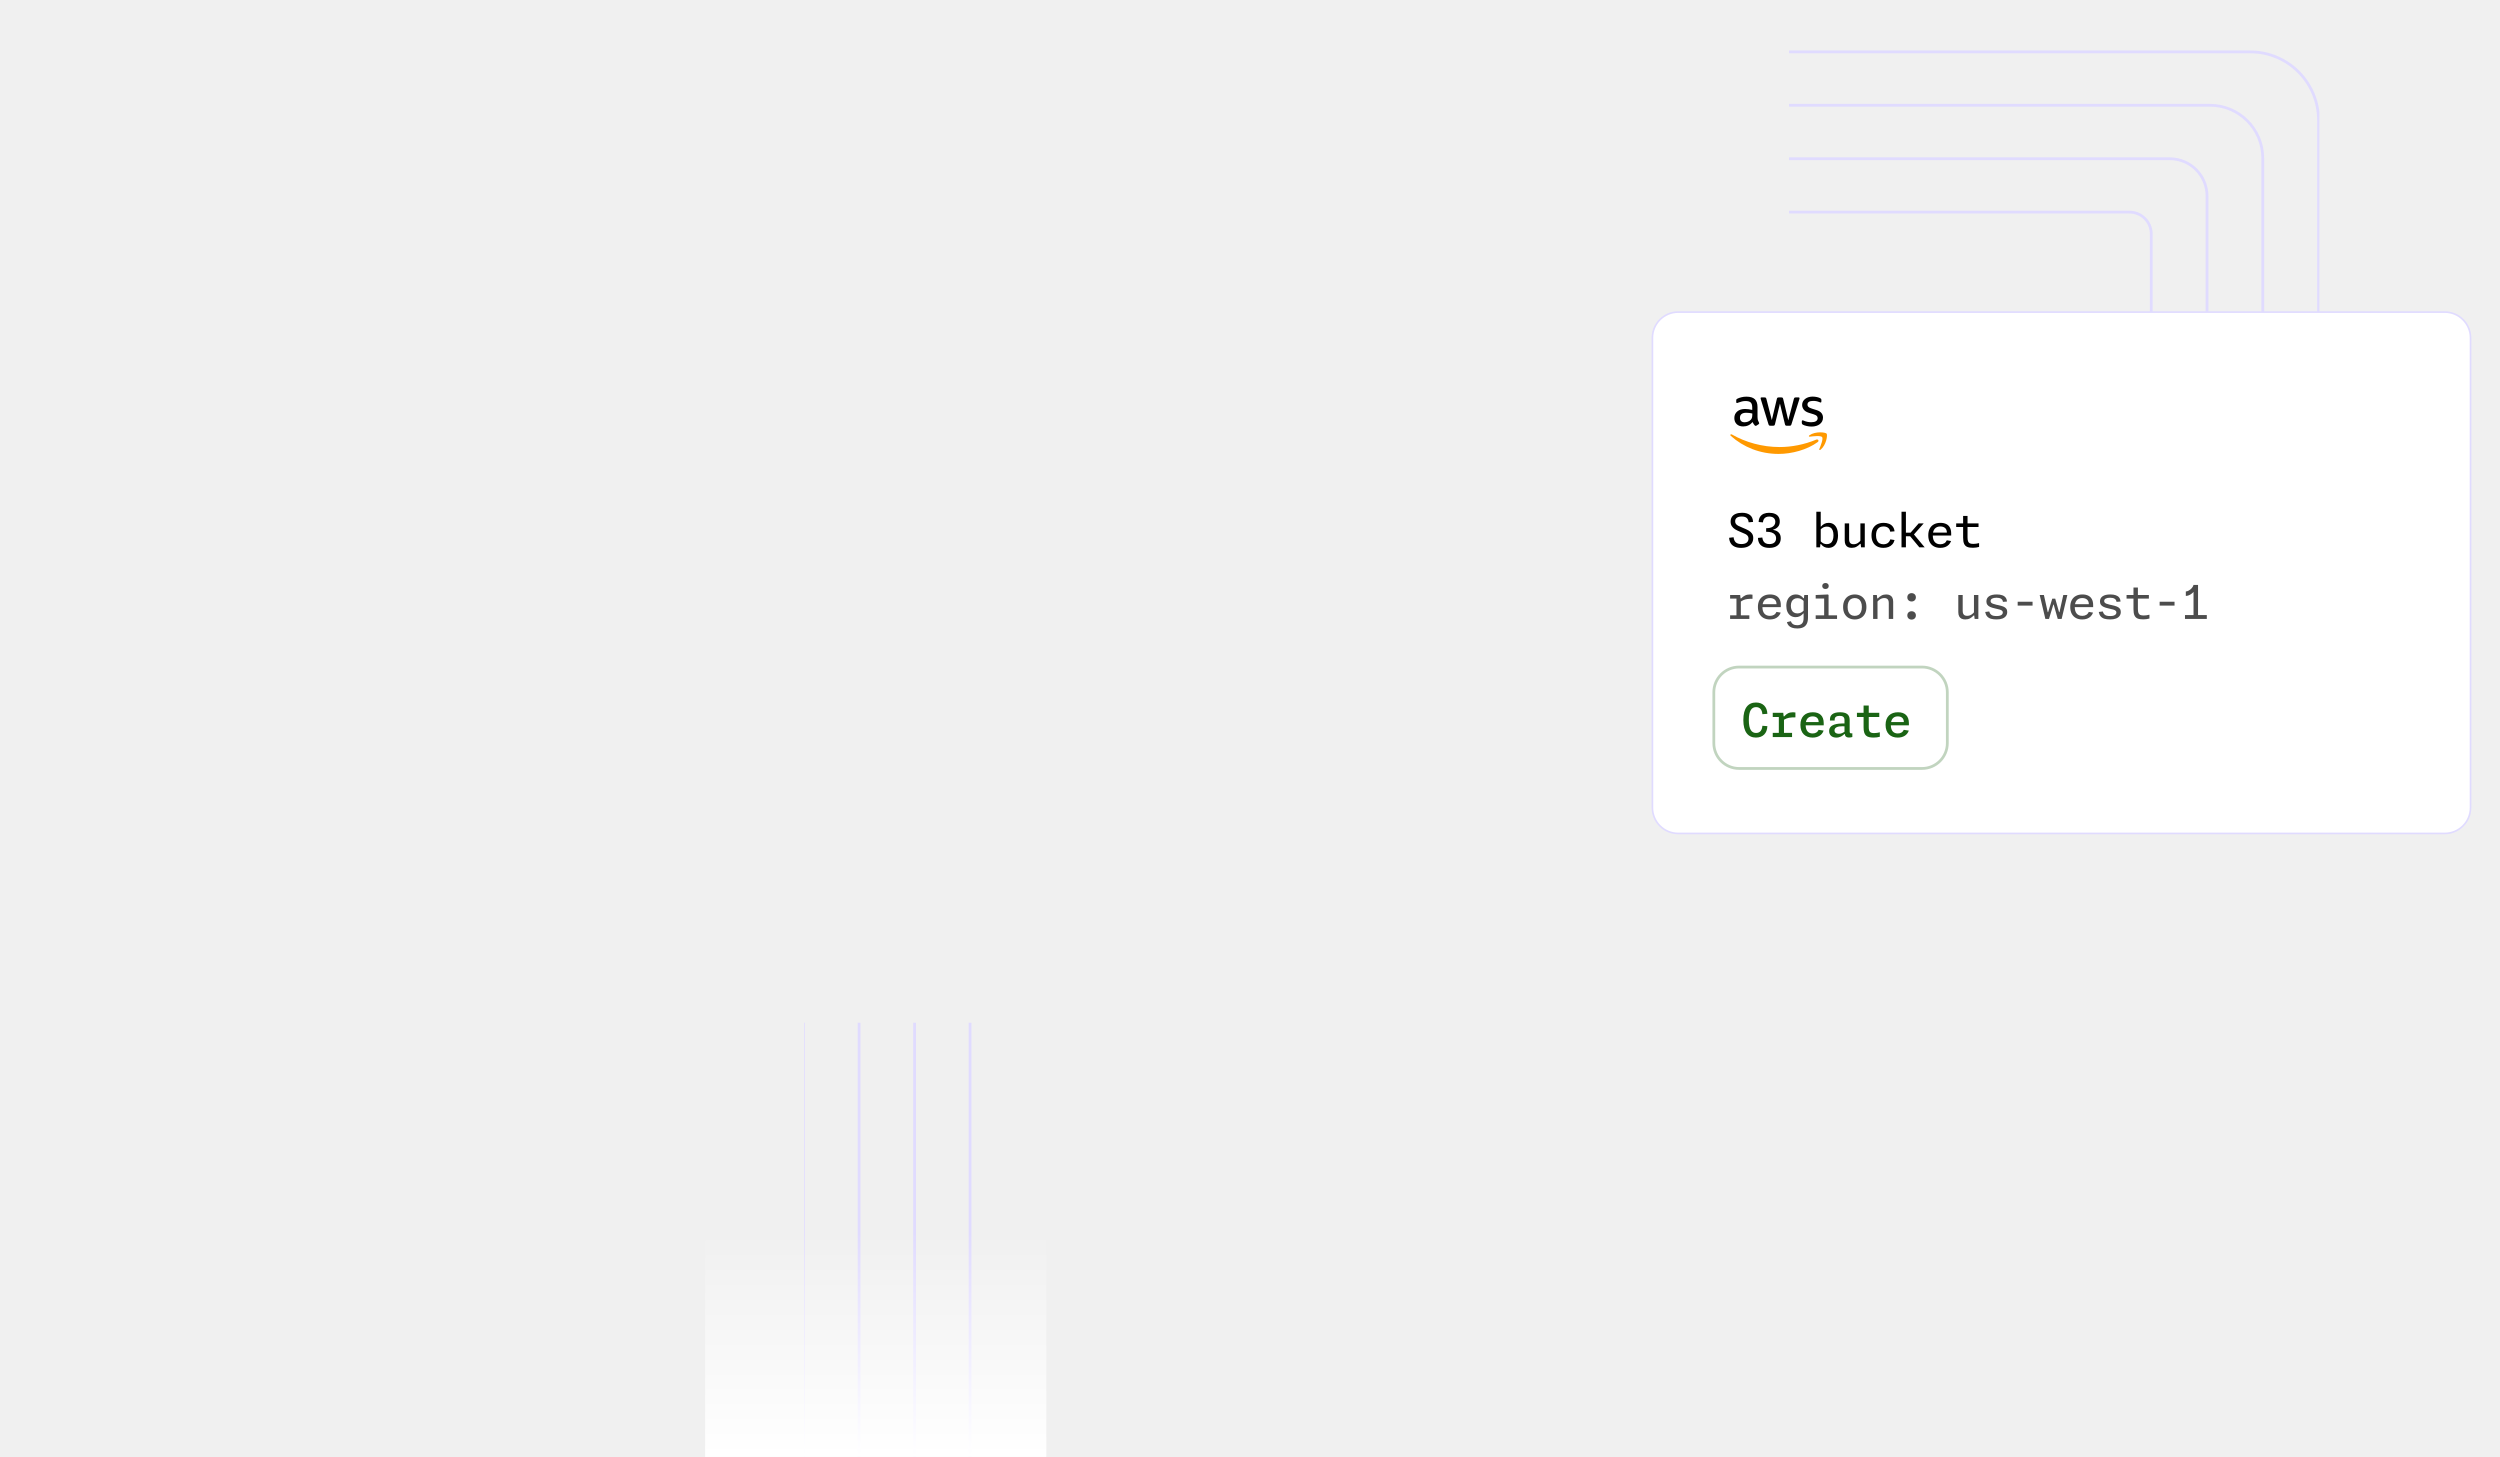
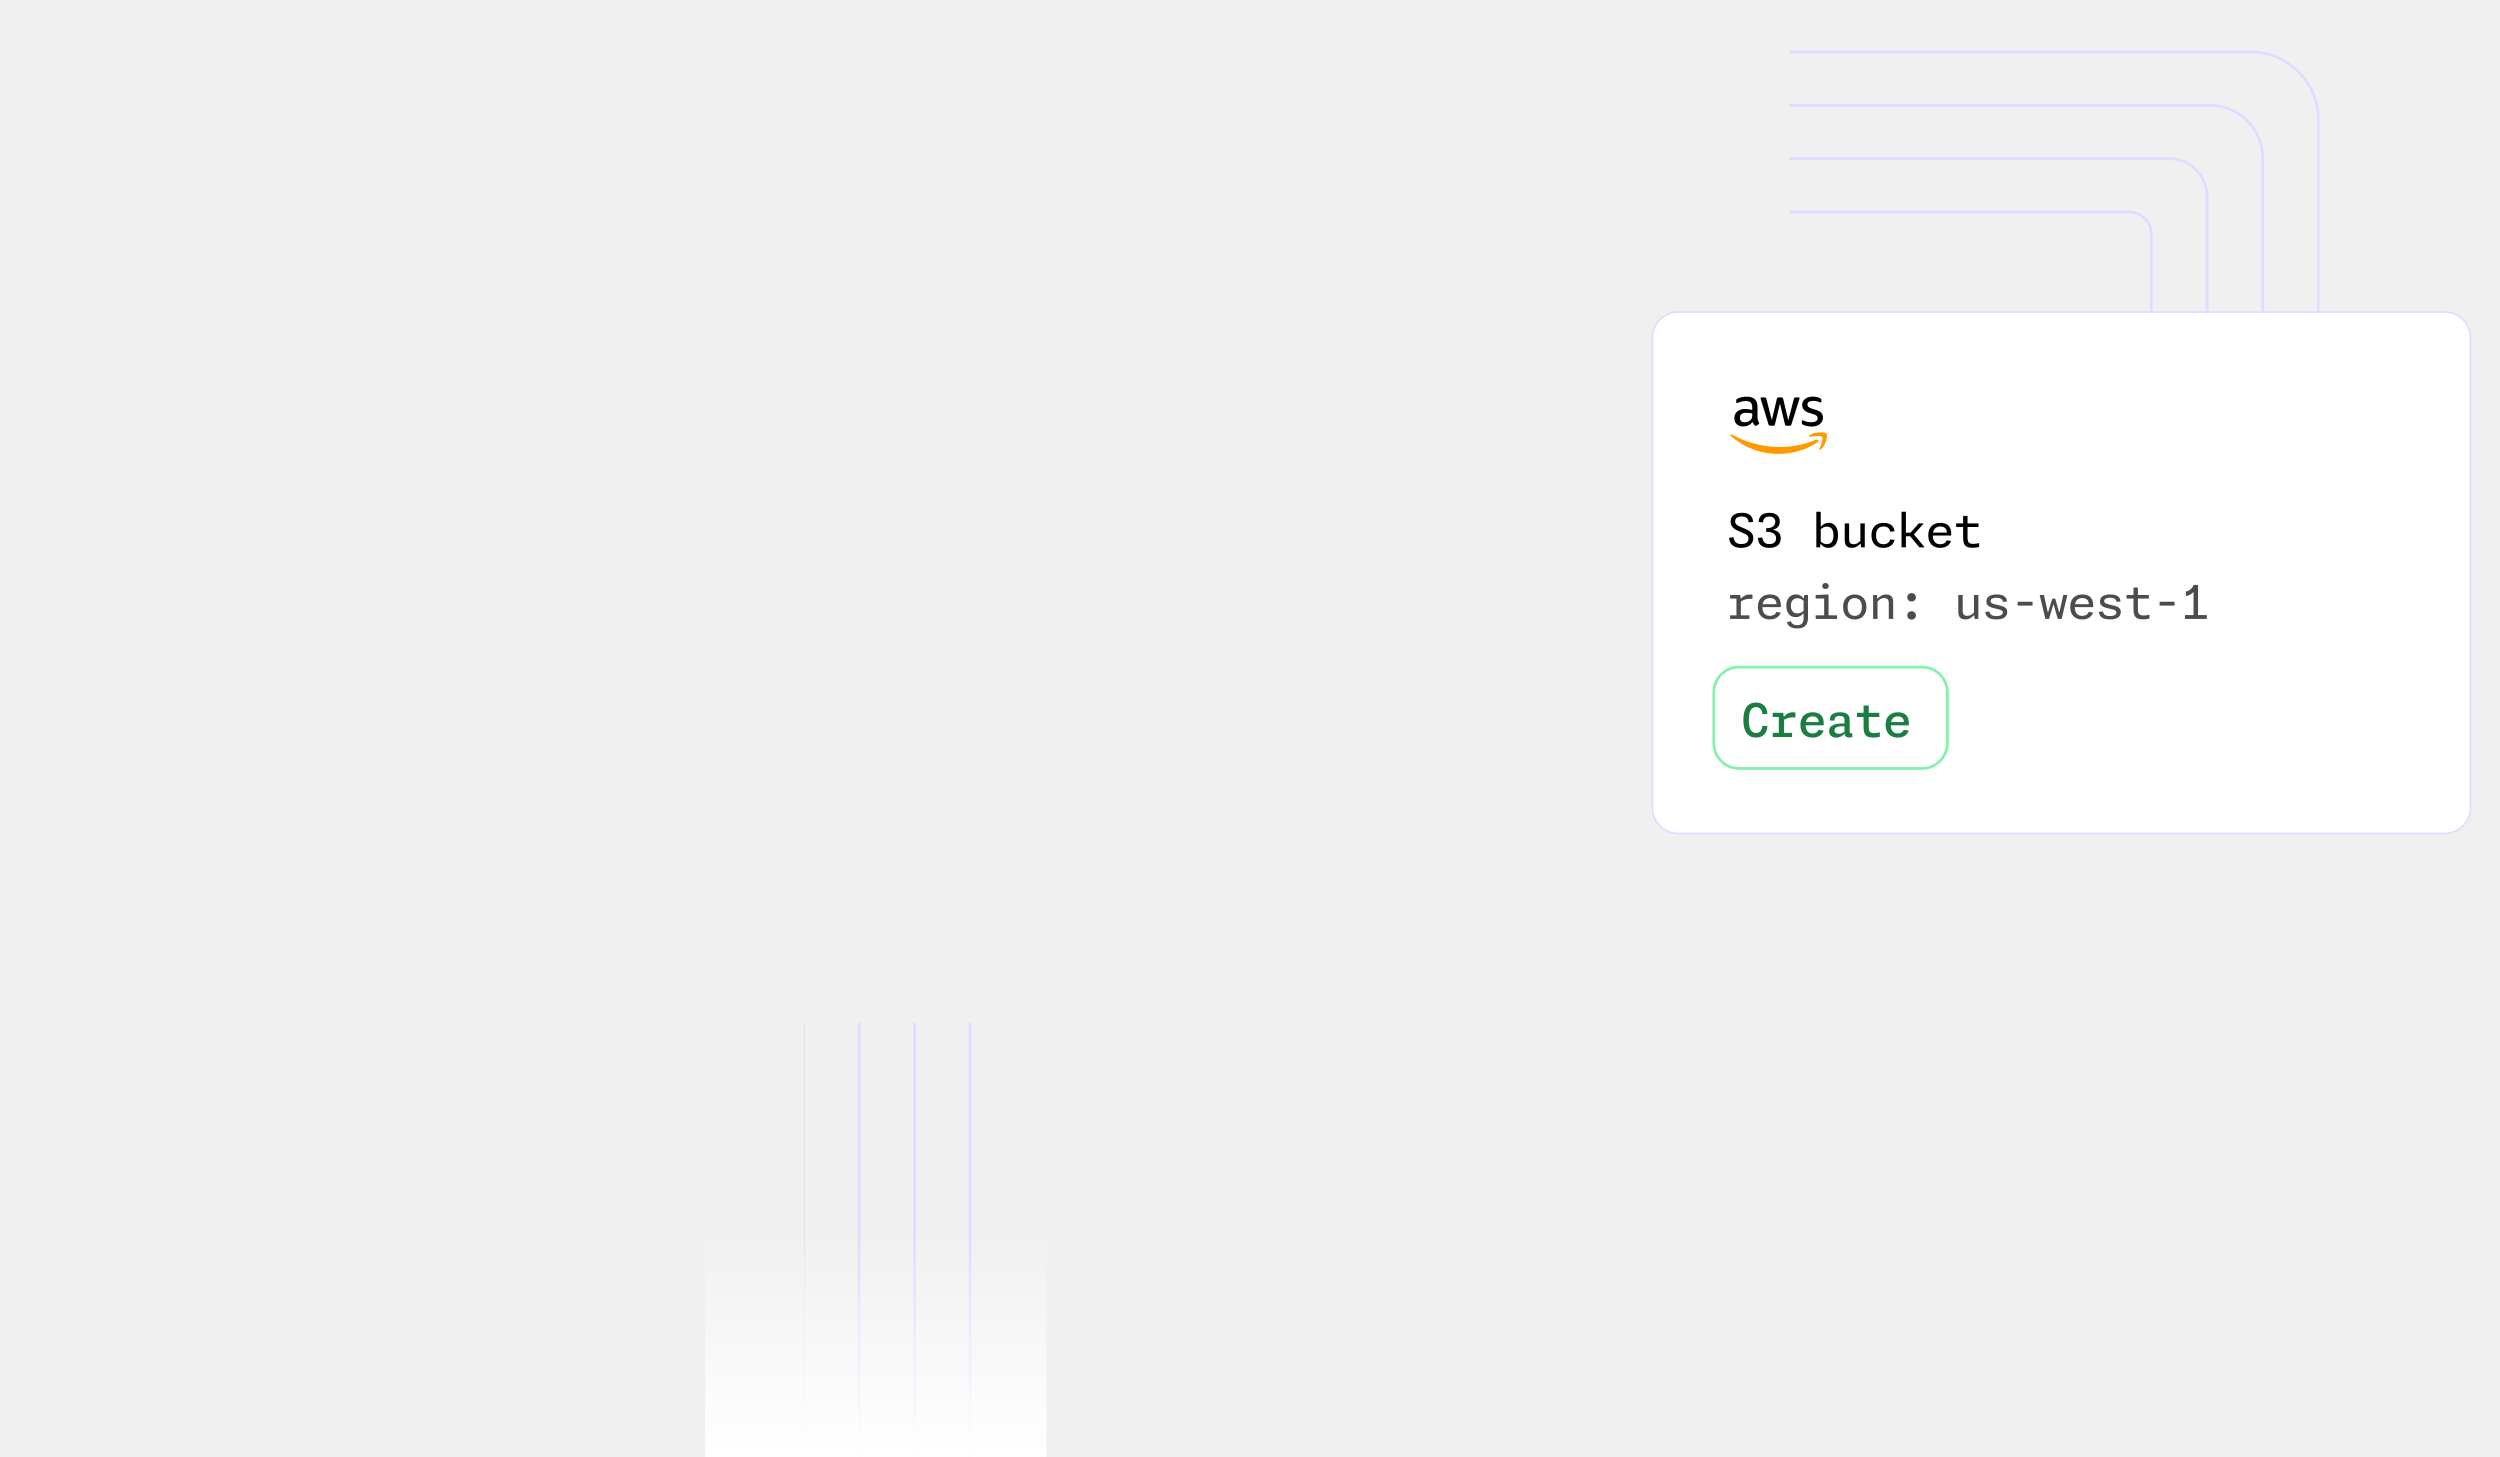
<svg xmlns="http://www.w3.org/2000/svg" width="858" height="500" viewBox="0 0 858 500" fill="none">
  <g clip-path="url(#clip0_1335_156382)">
    <path d="M795.727 255.337L795.727 41.282C795.727 28.315 785.226 17.805 772.279 17.805L420.055 17.805" stroke="#E0DBFF" stroke-width="0.952" stroke-miterlimit="10" />
    <path d="M776.582 266.761L776.582 54.277C776.582 44.262 768.461 36.131 758.455 36.131L420.055 36.131" stroke="#E0DBFF" stroke-width="0.952" stroke-miterlimit="10" />
    <path d="M757.455 260.097L757.456 67.291C757.456 60.208 751.734 54.477 744.66 54.477L420.065 54.477" stroke="#E0DBFF" stroke-width="0.952" stroke-miterlimit="10" />
    <path d="M738.31 256.289L738.31 80.277C738.31 76.145 734.959 72.794 730.837 72.794L420.065 72.794" stroke="#E0DBFF" stroke-width="0.952" stroke-miterlimit="10" />
  </g>
  <rect x="567.107" y="107.105" width="280.779" height="178.934" rx="8.859" fill="white" stroke="#E0DBFF" stroke-width="0.572" />
-   <rect x="588.185" y="228.93" width="80.136" height="34.805" rx="8.668" stroke="#C1D4BF" stroke-width="0.952" />
+   <rect x="588.185" y="228.93" width="80.136" height="34.805" rx="8.668" stroke="#84F1AC" stroke-width="0.952" />
  <path d="M600.145 179.259C600.092 178.785 599.969 178.402 599.778 178.109C599.591 177.817 599.333 177.604 599.003 177.47C598.678 177.337 598.274 177.271 597.789 177.271C597.033 177.271 596.464 177.409 596.08 177.686C595.697 177.963 595.505 178.37 595.505 178.908C595.505 179.265 595.59 179.56 595.761 179.794C595.931 180.029 596.192 180.244 596.543 180.441C596.895 180.633 597.414 180.864 598.101 181.136C598.958 181.477 599.631 181.791 600.121 182.078C600.616 182.361 601.005 182.707 601.287 183.117C601.569 183.521 601.71 184.03 601.71 184.642C601.71 185.302 601.553 185.888 601.239 186.399C600.93 186.904 600.464 187.304 599.842 187.597C599.219 187.884 598.457 188.028 597.558 188.028C596.674 188.028 595.934 187.889 595.338 187.613C594.741 187.336 594.286 186.939 593.972 186.423C593.658 185.906 593.479 185.289 593.437 184.57L594.97 184.386C595.061 185.19 595.319 185.781 595.745 186.159C596.176 186.532 596.802 186.718 597.622 186.718C598.431 186.718 599.043 186.553 599.458 186.223C599.879 185.893 600.089 185.422 600.089 184.81C600.089 184.432 599.985 184.12 599.778 183.875C599.575 183.63 599.309 183.428 598.979 183.268C598.649 183.103 598.069 182.85 597.238 182.51C596.519 182.217 595.926 181.927 595.457 181.639C594.994 181.346 594.627 180.987 594.355 180.561C594.084 180.135 593.948 179.624 593.948 179.028C593.948 178.368 594.102 177.811 594.411 177.359C594.725 176.906 595.175 176.565 595.761 176.336C596.352 176.102 597.065 175.985 597.901 175.985C599.014 175.985 599.905 176.235 600.576 176.736C601.247 177.236 601.606 178.032 601.654 179.124L600.145 179.259ZM607.143 175.993C607.925 175.993 608.591 176.108 609.139 176.336C609.687 176.565 610.103 176.901 610.385 177.343C610.672 177.785 610.816 178.328 610.816 178.972C610.816 179.616 610.67 180.151 610.377 180.577C610.084 180.998 609.701 181.317 609.227 181.535C608.758 181.754 608.237 181.897 607.662 181.967L607.654 181.719C608.309 181.778 608.889 181.9 609.395 182.086C609.906 182.273 610.326 182.581 610.656 183.013C610.986 183.439 611.152 184.016 611.152 184.746C611.152 185.4 611.005 185.975 610.712 186.471C610.419 186.96 609.98 187.344 609.395 187.621C608.809 187.892 608.09 188.028 607.238 188.028C606.392 188.028 605.681 187.895 605.106 187.629C604.537 187.362 604.103 186.976 603.804 186.471C603.506 185.959 603.349 185.339 603.333 184.61L604.827 184.474C604.885 184.975 605.013 185.392 605.21 185.728C605.407 186.058 605.673 186.308 606.009 186.479C606.344 186.644 606.749 186.726 607.222 186.726C607.989 186.726 608.569 186.55 608.963 186.199C609.357 185.842 609.554 185.358 609.554 184.746C609.554 184.219 609.411 183.79 609.123 183.46C608.841 183.124 608.46 182.882 607.981 182.733C607.502 182.584 606.959 182.51 606.352 182.51H606.144V181.28H606.344C606.94 181.28 607.459 181.192 607.901 181.016C608.348 180.841 608.692 180.59 608.931 180.266C609.171 179.935 609.291 179.544 609.291 179.092C609.291 178.719 609.208 178.397 609.043 178.125C608.878 177.848 608.639 177.638 608.325 177.494C608.01 177.351 607.635 177.279 607.198 177.279C606.778 177.279 606.416 177.348 606.112 177.486C605.809 177.625 605.564 177.843 605.378 178.141C605.197 178.439 605.08 178.82 605.026 179.283L603.565 179.147C603.592 178.407 603.765 177.803 604.084 177.335C604.409 176.866 604.832 176.525 605.354 176.312C605.881 176.1 606.477 175.993 607.143 175.993ZM624.811 186.359L624.643 187.836H623.366V175.618H624.875V186.359H624.811ZM630.809 183.723C630.809 184.613 630.678 185.379 630.417 186.023C630.162 186.668 629.786 187.163 629.291 187.509C628.801 187.855 628.213 188.028 627.526 188.028C626.957 188.028 626.462 187.913 626.041 187.684C625.62 187.456 625.266 187.144 624.979 186.75H624.62V185.528C624.982 185.965 625.354 186.279 625.738 186.471C626.126 186.657 626.531 186.75 626.951 186.75C627.447 186.75 627.864 186.638 628.205 186.415C628.546 186.191 628.804 185.856 628.98 185.408C629.161 184.956 629.251 184.394 629.251 183.723C629.251 183.058 629.164 182.504 628.988 182.062C628.817 181.62 628.562 181.288 628.221 181.064C627.886 180.841 627.471 180.729 626.975 180.729C626.549 180.729 626.145 180.822 625.762 181.008C625.378 181.195 624.998 181.503 624.62 181.935V180.721H624.971C625.296 180.321 625.671 180.01 626.097 179.786C626.528 179.557 627.026 179.443 627.59 179.443C628.277 179.443 628.86 179.619 629.339 179.97C629.818 180.316 630.183 180.809 630.433 181.447C630.684 182.086 630.809 182.845 630.809 183.723ZM638.485 179.635H639.994V187.836H638.717L638.557 186.455H638.485V179.635ZM634.62 179.635V185.097C634.62 185.523 634.686 185.861 634.819 186.111C634.953 186.356 635.131 186.529 635.354 186.63C635.583 186.731 635.847 186.782 636.145 186.782C636.672 186.782 637.151 186.649 637.583 186.383C638.014 186.117 638.405 185.744 638.756 185.265V186.662H638.381C637.992 187.078 637.572 187.408 637.119 187.653C636.667 187.897 636.124 188.02 635.49 188.02C634.995 188.02 634.569 187.932 634.212 187.756C633.861 187.581 633.59 187.306 633.398 186.934C633.206 186.561 633.11 186.085 633.11 185.504V179.635H634.62ZM650.21 185.337C650.061 185.928 649.806 186.425 649.444 186.83C649.087 187.229 648.648 187.53 648.126 187.732C647.604 187.929 647.026 188.028 646.393 188.028C645.573 188.028 644.854 187.865 644.237 187.541C643.624 187.211 643.148 186.723 642.807 186.079C642.466 185.43 642.296 184.642 642.296 183.715C642.296 182.784 642.469 181.998 642.815 181.36C643.167 180.721 643.654 180.242 644.277 179.922C644.905 179.603 645.637 179.443 646.473 179.443C647.154 179.443 647.764 179.549 648.302 179.762C648.839 179.975 649.273 180.3 649.603 180.737C649.939 181.173 650.141 181.711 650.21 182.35L648.717 182.478C648.626 181.871 648.379 181.421 647.974 181.128C647.575 180.83 647.061 180.681 646.433 180.681C645.586 180.681 644.945 180.942 644.508 181.463C644.072 181.98 643.853 182.731 643.853 183.715C643.853 184.397 643.955 184.967 644.157 185.424C644.364 185.882 644.657 186.226 645.035 186.455C645.419 186.678 645.874 186.79 646.401 186.79C647.002 186.79 647.5 186.649 647.894 186.367C648.294 186.079 648.578 185.659 648.749 185.105L650.21 185.337ZM652.6 187.836V175.618H654.109V187.836H652.6ZM656.186 182.813L655.371 183.204L658.485 179.635H660.21L656.912 183.372V183.476L660.546 187.836H658.717L655.323 183.755L656.138 184.035H653.758V182.813H656.186ZM661.786 183.723C661.786 182.813 661.956 182.038 662.297 181.4C662.643 180.755 663.13 180.268 663.758 179.938C664.386 179.608 665.121 179.443 665.962 179.443C666.739 179.443 667.402 179.579 667.951 179.85C668.499 180.116 668.917 180.521 669.204 181.064C669.497 181.607 669.644 182.275 669.644 183.069V183.787H662.943V182.781H668.566L668.166 183.124V182.797C668.166 182.089 667.961 181.559 667.551 181.208C667.141 180.856 666.596 180.681 665.914 180.681C665.094 180.681 664.458 180.942 664.006 181.463C663.558 181.98 663.335 182.733 663.335 183.723C663.335 184.73 663.558 185.494 664.006 186.015C664.453 186.532 665.089 186.79 665.914 186.79C666.447 186.79 666.902 186.678 667.28 186.455C667.658 186.231 667.945 185.89 668.142 185.432L669.612 185.68C669.425 186.186 669.157 186.614 668.805 186.966C668.459 187.317 668.041 187.583 667.551 187.764C667.062 187.94 666.513 188.028 665.906 188.028C665.081 188.028 664.36 187.863 663.742 187.533C663.124 187.203 662.643 186.715 662.297 186.071C661.956 185.427 661.786 184.644 661.786 183.723ZM679.029 179.635V180.856H671.363V179.635H674.174H674.405H679.029ZM677.12 187.996C676.295 188.001 675.64 187.903 675.156 187.7C674.677 187.498 674.32 187.144 674.086 186.638C673.857 186.133 673.742 185.424 673.742 184.514V177.063H675.26V184.442C675.26 185.033 675.324 185.488 675.451 185.808C675.579 186.127 675.784 186.351 676.066 186.479C676.348 186.601 676.742 186.662 677.248 186.662C677.855 186.662 678.513 186.572 679.221 186.391V187.708C678.917 187.799 678.582 187.868 678.214 187.916C677.852 187.969 677.488 187.996 677.12 187.996Z" fill="black" />
-   <path d="M600.196 247.122C600.196 250.389 601.171 251.555 602.688 251.555C603.998 251.555 604.732 250.668 604.852 249.087L606.561 249.215C606.465 251.746 604.972 253.136 602.64 253.136C600.029 253.136 598.312 251.299 598.312 247.122C598.312 242.938 600.013 241.101 602.64 241.101C604.956 241.101 606.465 242.499 606.561 244.982L604.852 245.11C604.732 243.577 603.998 242.682 602.688 242.682C601.171 242.682 600.196 243.848 600.196 247.122ZM612.017 244.639L612.137 245.845H612.369C613.175 244.934 613.974 244.447 615.38 244.447C615.683 244.447 615.939 244.471 616.186 244.527V246.196C614.437 246.196 613.439 246.3 612.265 247.019V251.515H615.036V252.952H608.408V251.515H610.492V246.076H608.408V244.639H612.017ZM617.897 248.783C617.897 245.933 619.606 244.447 622.153 244.447C624.517 244.447 625.899 245.685 625.899 248.177V248.935H619.702C619.75 250.78 620.604 251.722 622.09 251.722C623.04 251.722 623.775 251.339 624.15 250.477L625.867 250.74C625.292 252.385 623.838 253.144 622.082 253.144C619.606 253.144 617.897 251.65 617.897 248.783ZM619.79 247.817H624.166C624.166 246.468 623.303 245.861 622.098 245.861C620.884 245.861 620.045 246.492 619.79 247.817ZM631.491 244.447C633.559 244.447 634.805 245.126 634.805 247.067V251.044C634.805 251.611 635.005 251.754 635.723 251.666V252.952C635.316 253.064 634.941 253.12 634.597 253.12C633.543 253.12 633.208 252.601 633.144 251.93H632.968C632.337 252.561 631.483 253.144 630.221 253.144C628.728 253.144 627.761 252.305 627.761 250.908C627.761 248.576 630.429 248.264 633.032 248.296V247.162C633.032 245.972 632.345 245.677 631.355 245.685C630.381 245.685 629.67 245.996 629.662 246.963L629.654 247.298H628.041V246.875C628.041 245.453 629.007 244.447 631.491 244.447ZM629.606 250.676C629.606 251.419 630.157 251.834 631.068 251.834C631.818 251.834 632.449 251.547 633.032 251.123V249.287C632.809 249.263 632.585 249.247 632.361 249.247C630.628 249.247 629.606 249.662 629.606 250.676ZM643.048 253.136C640.589 253.144 639.582 252.425 639.582 249.574V246.076H637.299V244.639H639.582V242.147H641.355V244.639H644.965V246.076H641.355V249.526C641.355 251.195 641.858 251.595 643.24 251.595C643.887 251.595 644.534 251.483 645.157 251.331V252.856C644.55 253.032 643.815 253.136 643.048 253.136ZM647.131 248.783C647.131 245.933 648.84 244.447 651.388 244.447C653.751 244.447 655.133 245.685 655.133 248.177V248.935H648.936C648.984 250.78 649.838 251.722 651.324 251.722C652.274 251.722 653.009 251.339 653.384 250.477L655.101 250.74C654.526 252.385 653.073 253.144 651.316 253.144C648.84 253.144 647.131 251.65 647.131 248.783ZM649.024 247.817H653.4C653.4 246.468 652.538 245.861 651.332 245.861C650.118 245.861 649.279 246.492 649.024 247.817Z" fill="#1A6414" />
+   <path d="M600.196 247.122C600.196 250.389 601.171 251.555 602.688 251.555C603.998 251.555 604.732 250.668 604.852 249.087L606.561 249.215C606.465 251.746 604.972 253.136 602.64 253.136C600.029 253.136 598.312 251.299 598.312 247.122C598.312 242.938 600.013 241.101 602.64 241.101C604.956 241.101 606.465 242.499 606.561 244.982L604.852 245.11C604.732 243.577 603.998 242.682 602.688 242.682C601.171 242.682 600.196 243.848 600.196 247.122ZM612.017 244.639L612.137 245.845H612.369C613.175 244.934 613.974 244.447 615.38 244.447C615.683 244.447 615.939 244.471 616.186 244.527V246.196C614.437 246.196 613.439 246.3 612.265 247.019V251.515H615.036V252.952H608.408V251.515H610.492V246.076H608.408V244.639H612.017ZM617.897 248.783C617.897 245.933 619.606 244.447 622.153 244.447C624.517 244.447 625.899 245.685 625.899 248.177V248.935H619.702C619.75 250.78 620.604 251.722 622.09 251.722C623.04 251.722 623.775 251.339 624.15 250.477L625.867 250.74C625.292 252.385 623.838 253.144 622.082 253.144C619.606 253.144 617.897 251.65 617.897 248.783ZM619.79 247.817H624.166C624.166 246.468 623.303 245.861 622.098 245.861C620.884 245.861 620.045 246.492 619.79 247.817ZM631.491 244.447C633.559 244.447 634.805 245.126 634.805 247.067V251.044C634.805 251.611 635.005 251.754 635.723 251.666V252.952C635.316 253.064 634.941 253.12 634.597 253.12C633.543 253.12 633.208 252.601 633.144 251.93H632.968C632.337 252.561 631.483 253.144 630.221 253.144C628.728 253.144 627.761 252.305 627.761 250.908C627.761 248.576 630.429 248.264 633.032 248.296V247.162C633.032 245.972 632.345 245.677 631.355 245.685C630.381 245.685 629.67 245.996 629.662 246.963L629.654 247.298H628.041V246.875C628.041 245.453 629.007 244.447 631.491 244.447ZM629.606 250.676C629.606 251.419 630.157 251.834 631.068 251.834C631.818 251.834 632.449 251.547 633.032 251.123V249.287C632.809 249.263 632.585 249.247 632.361 249.247C630.628 249.247 629.606 249.662 629.606 250.676ZM643.048 253.136C640.589 253.144 639.582 252.425 639.582 249.574V246.076H637.299V244.639H639.582V242.147H641.355V244.639H644.965V246.076H641.355V249.526C641.355 251.195 641.858 251.595 643.24 251.595C643.887 251.595 644.534 251.483 645.157 251.331V252.856C644.55 253.032 643.815 253.136 643.048 253.136ZM647.131 248.783C647.131 245.933 648.84 244.447 651.388 244.447C653.751 244.447 655.133 245.685 655.133 248.177V248.935H648.936C648.984 250.78 649.838 251.722 651.324 251.722C652.274 251.722 653.009 251.339 653.384 250.477L655.101 250.74C654.526 252.385 653.073 253.144 651.316 253.144C648.84 253.144 647.131 251.65 647.131 248.783ZM649.024 247.817H653.4C653.4 246.468 652.538 245.861 651.332 245.861C650.118 245.861 649.279 246.492 649.024 247.817Z" fill="#1C7D41" />
  <path d="M597.39 205.692H597.462V212.4H595.952V205.069L596.312 205.429H593.772V204.207H597.23L597.39 205.692ZM601.455 205.501C600.736 205.501 600.148 205.53 599.69 205.588C599.237 205.642 598.809 205.754 598.404 205.924C598.005 206.089 597.576 206.347 597.118 206.699V205.373H597.566C598.018 204.91 598.476 204.569 598.939 204.351C599.402 204.127 599.977 204.015 600.664 204.015C600.952 204.015 601.215 204.039 601.455 204.087V205.501ZM593.772 211.187H600.369V212.408H593.772V211.187ZM603.317 208.296C603.317 207.385 603.488 206.611 603.828 205.972C604.174 205.328 604.662 204.84 605.29 204.51C605.918 204.18 606.653 204.015 607.494 204.015C608.271 204.015 608.934 204.151 609.482 204.423C610.031 204.689 610.449 205.093 610.736 205.636C611.029 206.179 611.175 206.848 611.175 207.641V208.36H604.475V207.353H610.097L609.698 207.697V207.369C609.698 206.661 609.493 206.132 609.083 205.78C608.673 205.429 608.128 205.253 607.446 205.253C606.626 205.253 605.99 205.514 605.537 206.036C605.09 206.552 604.867 207.305 604.867 208.296C604.867 209.302 605.09 210.066 605.537 210.588C605.985 211.104 606.621 211.362 607.446 211.362C607.978 211.362 608.434 211.25 608.812 211.027C609.19 210.803 609.477 210.463 609.674 210.005L611.144 210.252C610.957 210.758 610.688 211.187 610.337 211.538C609.991 211.889 609.573 212.156 609.083 212.337C608.593 212.512 608.045 212.6 607.438 212.6C606.613 212.6 605.891 212.435 605.274 212.105C604.656 211.775 604.174 211.288 603.828 210.644C603.488 209.999 603.317 209.217 603.317 208.296ZM613.062 207.928C613.062 207.14 613.195 206.454 613.461 205.868C613.733 205.277 614.114 204.822 614.603 204.502C615.098 204.178 615.673 204.015 616.328 204.015C616.717 204.015 617.071 204.071 617.39 204.183C617.71 204.289 617.992 204.438 618.237 204.63C618.487 204.816 618.705 205.037 618.892 205.293H619.251V206.515C618.889 206.078 618.514 205.767 618.125 205.58C617.742 205.389 617.34 205.293 616.919 205.293C616.44 205.293 616.027 205.397 615.681 205.604C615.341 205.812 615.077 206.113 614.891 206.507C614.71 206.901 614.619 207.375 614.619 207.928C614.619 208.461 614.707 208.921 614.883 209.31C615.059 209.699 615.317 209.999 615.657 210.212C615.998 210.42 616.411 210.524 616.895 210.524C617.321 210.524 617.726 210.431 618.109 210.244C618.492 210.058 618.873 209.746 619.251 209.31V210.532H618.9C618.575 210.926 618.194 211.237 617.758 211.466C617.327 211.695 616.829 211.81 616.264 211.81C615.61 211.81 615.04 211.647 614.555 211.322C614.071 210.998 613.701 210.545 613.445 209.965C613.19 209.379 613.062 208.7 613.062 207.928ZM620.505 211.945C620.505 212.829 620.364 213.545 620.082 214.093C619.805 214.647 619.392 215.052 618.844 215.307C618.301 215.563 617.622 215.691 616.807 215.691C616.083 215.691 615.474 215.597 614.979 215.411C614.489 215.23 614.108 214.977 613.837 214.652C613.565 214.328 613.376 213.947 613.27 213.511L614.643 213.199C614.792 213.668 615.048 214.014 615.41 214.237C615.772 214.461 616.238 214.573 616.807 214.573C617.5 214.573 618.037 214.386 618.421 214.014C618.804 213.641 618.996 213.005 618.996 212.105V205.652H619.067L619.227 204.207H620.505V211.945ZM626.049 212.408V204.926L626.408 205.405H623.142V204.207L627.367 204.023L627.566 204.215V212.408H626.049ZM623.142 211.187H630.473V212.408H623.142V211.187ZM626.512 202.139C626.294 202.139 626.1 202.099 625.929 202.019C625.764 201.934 625.634 201.814 625.538 201.659C625.442 201.5 625.394 201.316 625.394 201.108C625.394 200.794 625.495 200.547 625.698 200.366C625.905 200.179 626.177 200.086 626.512 200.086C626.842 200.086 627.108 200.179 627.311 200.366C627.518 200.547 627.622 200.794 627.622 201.108C627.622 201.428 627.518 201.681 627.311 201.867C627.108 202.048 626.842 202.139 626.512 202.139ZM640.553 208.32C640.553 209.246 640.378 210.031 640.026 210.676C639.675 211.314 639.196 211.796 638.589 212.121C637.982 212.44 637.303 212.6 636.552 212.6C635.802 212.6 635.123 212.44 634.516 212.121C633.914 211.796 633.435 211.314 633.078 210.676C632.727 210.031 632.551 209.246 632.551 208.32C632.551 207.399 632.727 206.613 633.078 205.964C633.435 205.314 633.914 204.827 634.516 204.502C635.123 204.178 635.802 204.015 636.552 204.015C637.303 204.015 637.982 204.178 638.589 204.502C639.196 204.827 639.675 205.314 640.026 205.964C640.378 206.608 640.553 207.393 640.553 208.32ZM638.996 208.32C638.996 207.638 638.892 207.069 638.685 206.611C638.482 206.153 638.197 205.812 637.83 205.588C637.468 205.365 637.042 205.253 636.552 205.253C636.063 205.253 635.634 205.365 635.267 205.588C634.899 205.812 634.612 206.153 634.404 206.611C634.202 207.069 634.101 207.638 634.101 208.32C634.101 208.996 634.202 209.563 634.404 210.021C634.612 210.473 634.897 210.811 635.259 211.035C635.626 211.253 636.057 211.362 636.552 211.362C637.047 211.362 637.476 211.253 637.838 211.035C638.2 210.811 638.482 210.473 638.685 210.021C638.892 209.563 638.996 208.996 638.996 208.32ZM644.364 212.408H642.855V204.207H644.133L644.293 205.588H644.364V212.408ZM648.23 212.408V206.938C648.23 206.517 648.163 206.182 648.03 205.932C647.897 205.682 647.716 205.506 647.487 205.405C647.263 205.304 647.002 205.253 646.704 205.253C646.177 205.253 645.698 205.389 645.267 205.66C644.836 205.927 644.444 206.299 644.093 206.778V205.381H644.468C644.857 204.966 645.278 204.635 645.73 204.391C646.183 204.14 646.726 204.015 647.359 204.015C647.854 204.015 648.278 204.106 648.629 204.287C648.986 204.462 649.26 204.737 649.452 205.109C649.643 205.482 649.739 205.958 649.739 206.539V212.408H648.23ZM656.066 212.648C655.789 212.648 655.539 212.589 655.315 212.472C655.091 212.361 654.913 212.195 654.78 211.977C654.652 211.759 654.588 211.503 654.588 211.211C654.588 210.918 654.652 210.662 654.78 210.444C654.913 210.226 655.091 210.061 655.315 209.949C655.539 209.832 655.789 209.773 656.066 209.773C656.337 209.773 656.585 209.832 656.808 209.949C657.032 210.061 657.208 210.226 657.335 210.444C657.469 210.662 657.535 210.918 657.535 211.211C657.535 211.498 657.469 211.754 657.335 211.977C657.208 212.195 657.032 212.361 656.808 212.472C656.585 212.589 656.337 212.648 656.066 212.648ZM656.066 206.435C655.789 206.435 655.539 206.376 655.315 206.259C655.091 206.142 654.913 205.974 654.78 205.756C654.652 205.538 654.588 205.285 654.588 204.998C654.588 204.699 654.652 204.444 654.78 204.231C654.913 204.013 655.091 203.848 655.315 203.736C655.539 203.619 655.789 203.56 656.066 203.56C656.337 203.56 656.585 203.619 656.808 203.736C657.032 203.848 657.208 204.013 657.335 204.231C657.469 204.444 657.535 204.699 657.535 204.998C657.535 205.285 657.469 205.538 657.335 205.756C657.208 205.974 657.032 206.142 656.808 206.259C656.585 206.376 656.337 206.435 656.066 206.435ZM677.464 204.207H678.973V212.408H677.695L677.536 211.027H677.464V204.207ZM673.599 204.207V209.669C673.599 210.095 673.665 210.433 673.798 210.683C673.931 210.928 674.11 211.101 674.333 211.203C674.562 211.304 674.826 211.354 675.124 211.354C675.651 211.354 676.13 211.221 676.561 210.955C676.993 210.689 677.384 210.316 677.735 209.837V211.235H677.36C676.971 211.65 676.551 211.98 676.098 212.225C675.646 212.47 675.103 212.592 674.469 212.592C673.974 212.592 673.548 212.504 673.191 212.329C672.84 212.153 672.568 211.879 672.377 211.506C672.185 211.133 672.089 210.657 672.089 210.077V204.207H673.599ZM685.308 204.015C686.037 204.015 686.655 204.106 687.161 204.287C687.672 204.462 688.063 204.731 688.334 205.093C688.611 205.455 688.76 205.911 688.782 206.459L687.408 206.555C687.355 206.086 687.145 205.735 686.777 205.501C686.415 205.261 685.891 205.141 685.204 205.141C684.56 205.141 684.059 205.237 683.703 205.429C683.351 205.62 683.176 205.905 683.176 206.283C683.176 206.491 683.237 206.667 683.359 206.81C683.487 206.954 683.684 207.082 683.95 207.194C684.216 207.3 684.597 207.412 685.092 207.529C685.289 207.566 685.481 207.606 685.667 207.649C686.46 207.814 687.081 207.987 687.528 208.168C687.975 208.349 688.31 208.589 688.534 208.887C688.763 209.179 688.877 209.56 688.877 210.029C688.877 210.55 688.739 211.003 688.462 211.386C688.191 211.77 687.783 212.068 687.24 212.281C686.703 212.488 686.037 212.592 685.244 212.592C684.467 212.592 683.809 212.512 683.271 212.353C682.739 212.188 682.31 211.919 681.986 211.546C681.661 211.168 681.437 210.662 681.315 210.029L682.704 209.853C682.827 210.305 683.013 210.646 683.263 210.875C683.514 211.104 683.796 211.253 684.11 211.322C684.429 211.392 684.831 211.426 685.316 211.426C685.784 211.426 686.173 211.37 686.482 211.258C686.791 211.147 687.014 211 687.153 210.819C687.296 210.633 687.368 210.425 687.368 210.196C687.368 209.957 687.286 209.762 687.121 209.613C686.956 209.459 686.695 209.326 686.338 209.214C685.987 209.102 685.452 208.972 684.733 208.823C684.041 208.679 683.476 208.509 683.04 208.312C682.609 208.115 682.281 207.864 682.058 207.561C681.839 207.258 681.73 206.877 681.73 206.419C681.73 205.663 682.026 205.075 682.617 204.654C683.213 204.228 684.11 204.015 685.308 204.015ZM692.465 206.523H697.576V207.833H692.465V206.523ZM701.467 204.207L702.785 210.093H702.92L704.334 205.469H705.356L706.674 210.093H706.81L708.119 204.207H709.509L707.56 212.408H706.219L704.821 207.473H704.709L703.216 212.408H701.97L700.022 204.207H701.467ZM710.509 208.296C710.509 207.385 710.679 206.611 711.02 205.972C711.366 205.328 711.853 204.84 712.482 204.51C713.11 204.18 713.844 204.015 714.686 204.015C715.463 204.015 716.126 204.151 716.674 204.423C717.222 204.689 717.64 205.093 717.928 205.636C718.221 206.179 718.367 206.848 718.367 207.641V208.36H711.667V207.353H717.289L716.89 207.697V207.369C716.89 206.661 716.685 206.132 716.275 205.78C715.865 205.429 715.319 205.253 714.638 205.253C713.818 205.253 713.182 205.514 712.729 206.036C712.282 206.552 712.058 207.305 712.058 208.296C712.058 209.302 712.282 210.066 712.729 210.588C713.176 211.104 713.812 211.362 714.638 211.362C715.17 211.362 715.625 211.25 716.003 211.027C716.381 210.803 716.669 210.463 716.866 210.005L718.335 210.252C718.149 210.758 717.88 211.187 717.529 211.538C717.183 211.889 716.765 212.156 716.275 212.337C715.785 212.512 715.237 212.6 714.63 212.6C713.805 212.6 713.083 212.435 712.466 212.105C711.848 211.775 711.366 211.288 711.02 210.644C710.679 209.999 710.509 209.217 710.509 208.296ZM724.287 204.015C725.016 204.015 725.634 204.106 726.139 204.287C726.65 204.462 727.042 204.731 727.313 205.093C727.59 205.455 727.739 205.911 727.76 206.459L726.387 206.555C726.334 206.086 726.123 205.735 725.756 205.501C725.394 205.261 724.87 205.141 724.183 205.141C723.539 205.141 723.038 205.237 722.681 205.429C722.33 205.62 722.154 205.905 722.154 206.283C722.154 206.491 722.216 206.667 722.338 206.81C722.466 206.954 722.663 207.082 722.929 207.194C723.195 207.3 723.576 207.412 724.071 207.529C724.268 207.566 724.46 207.606 724.646 207.649C725.439 207.814 726.059 207.987 726.507 208.168C726.954 208.349 727.289 208.589 727.513 208.887C727.742 209.179 727.856 209.56 727.856 210.029C727.856 210.55 727.718 211.003 727.441 211.386C727.169 211.77 726.762 212.068 726.219 212.281C725.681 212.488 725.016 212.592 724.223 212.592C723.445 212.592 722.788 212.512 722.25 212.353C721.718 212.188 721.289 211.919 720.964 211.546C720.64 211.168 720.416 210.662 720.294 210.029L721.683 209.853C721.806 210.305 721.992 210.646 722.242 210.875C722.492 211.104 722.775 211.253 723.089 211.322C723.408 211.392 723.81 211.426 724.295 211.426C724.763 211.426 725.152 211.37 725.461 211.258C725.769 211.147 725.993 211 726.131 210.819C726.275 210.633 726.347 210.425 726.347 210.196C726.347 209.957 726.264 209.762 726.099 209.613C725.934 209.459 725.673 209.326 725.317 209.214C724.965 209.102 724.43 208.972 723.712 208.823C723.019 208.679 722.455 208.509 722.019 208.312C721.587 208.115 721.26 207.864 721.036 207.561C720.818 207.258 720.709 206.877 720.709 206.419C720.709 205.663 721.004 205.075 721.595 204.654C722.192 204.228 723.089 204.015 724.287 204.015ZM737.497 204.207V205.429H729.831V204.207H732.642H732.873H737.497ZM735.589 212.568C734.763 212.573 734.108 212.475 733.624 212.273C733.145 212.07 732.788 211.716 732.554 211.211C732.325 210.705 732.21 209.997 732.21 209.086V201.635H733.728V209.014C733.728 209.605 733.792 210.061 733.919 210.38C734.047 210.699 734.252 210.923 734.534 211.051C734.817 211.173 735.211 211.235 735.716 211.235C736.323 211.235 736.981 211.144 737.689 210.963V212.281C737.385 212.371 737.05 212.44 736.683 212.488C736.321 212.542 735.956 212.568 735.589 212.568ZM741.189 206.523H746.3V207.833H741.189V206.523ZM750.175 202.993C750.462 202.993 750.795 202.889 751.173 202.682C751.556 202.474 751.902 202.197 752.211 201.851C752.52 201.505 752.722 201.138 752.818 200.749H753.984C753.92 201.377 753.686 201.984 753.281 202.57C752.882 203.15 752.397 203.621 751.828 203.983C751.263 204.34 750.712 204.518 750.175 204.518V202.993ZM752.818 212.408V200.749H754.367V212.408H752.818ZM749.887 211.099H757.378V212.408H749.887V211.099Z" fill="black" fill-opacity="0.7" />
  <g clip-path="url(#clip1_1335_156382)">
    <path d="M603.2 143.258C603.2 143.663 603.244 143.991 603.321 144.232C603.409 144.473 603.52 144.735 603.674 145.02C603.729 145.107 603.751 145.195 603.751 145.272C603.751 145.381 603.685 145.491 603.542 145.6L602.847 146.06C602.747 146.125 602.648 146.158 602.56 146.158C602.449 146.158 602.339 146.103 602.229 146.005C602.074 145.841 601.942 145.666 601.832 145.491C601.721 145.304 601.611 145.097 601.49 144.845C600.629 145.852 599.548 146.355 598.246 146.355C597.319 146.355 596.58 146.092 596.039 145.567C595.499 145.042 595.223 144.341 595.223 143.466C595.223 142.535 595.554 141.78 596.227 141.211C596.9 140.642 597.794 140.357 598.93 140.357C599.305 140.357 599.691 140.39 600.099 140.445C600.508 140.5 600.927 140.587 601.368 140.686V139.887C601.368 139.055 601.192 138.475 600.85 138.136C600.497 137.796 599.901 137.632 599.051 137.632C598.665 137.632 598.268 137.676 597.86 137.775C597.452 137.873 597.054 137.993 596.668 138.147C596.492 138.223 596.359 138.267 596.282 138.289C596.205 138.311 596.15 138.322 596.106 138.322C595.951 138.322 595.874 138.212 595.874 137.982V137.446C595.874 137.271 595.896 137.14 595.951 137.063C596.006 136.987 596.106 136.91 596.26 136.833C596.646 136.636 597.109 136.472 597.65 136.341C598.191 136.199 598.764 136.133 599.371 136.133C600.684 136.133 601.644 136.428 602.262 137.019C602.869 137.61 603.178 138.508 603.178 139.712V143.258H603.2ZM598.72 144.921C599.084 144.921 599.459 144.856 599.857 144.724C600.254 144.593 600.607 144.352 600.905 144.024C601.081 143.816 601.214 143.586 601.28 143.323C601.346 143.061 601.39 142.743 601.39 142.371V141.912C601.07 141.835 600.728 141.769 600.375 141.726C600.022 141.682 599.68 141.66 599.338 141.66C598.599 141.66 598.058 141.802 597.694 142.098C597.33 142.393 597.154 142.809 597.154 143.356C597.154 143.871 597.286 144.254 597.562 144.516C597.827 144.79 598.213 144.921 598.72 144.921ZM607.58 146.103C607.381 146.103 607.249 146.071 607.16 145.994C607.072 145.928 606.995 145.775 606.929 145.567L604.336 137.107C604.27 136.888 604.237 136.746 604.237 136.669C604.237 136.494 604.325 136.396 604.501 136.396H605.583C605.792 136.396 605.936 136.428 606.013 136.505C606.101 136.571 606.167 136.724 606.234 136.932L608.087 144.177L609.808 136.932C609.863 136.713 609.93 136.571 610.018 136.505C610.106 136.439 610.261 136.396 610.459 136.396H611.342C611.551 136.396 611.695 136.428 611.783 136.505C611.871 136.571 611.949 136.724 611.993 136.932L613.736 144.265L615.645 136.932C615.711 136.713 615.788 136.571 615.865 136.505C615.953 136.439 616.097 136.396 616.295 136.396H617.322C617.498 136.396 617.597 136.483 617.597 136.669C617.597 136.724 617.586 136.779 617.575 136.844C617.564 136.91 617.542 136.997 617.498 137.118L614.839 145.578C614.773 145.797 614.696 145.939 614.607 146.005C614.519 146.071 614.376 146.114 614.188 146.114H613.239C613.03 146.114 612.886 146.082 612.798 146.005C612.71 145.928 612.633 145.786 612.588 145.567L610.878 138.508L609.179 145.556C609.124 145.775 609.058 145.917 608.97 145.994C608.881 146.071 608.727 146.103 608.528 146.103H607.58ZM621.757 146.399C621.183 146.399 620.609 146.333 620.058 146.202C619.506 146.071 619.076 145.928 618.789 145.764C618.612 145.666 618.491 145.556 618.447 145.458C618.403 145.359 618.381 145.25 618.381 145.151V144.593C618.381 144.363 618.469 144.254 618.634 144.254C618.701 144.254 618.767 144.265 618.833 144.287C618.899 144.309 618.998 144.352 619.109 144.396C619.484 144.56 619.892 144.692 620.322 144.779C620.764 144.867 621.194 144.91 621.635 144.91C622.33 144.91 622.871 144.79 623.246 144.549C623.621 144.309 623.82 143.958 623.82 143.51C623.82 143.203 623.72 142.951 623.522 142.743C623.323 142.535 622.948 142.349 622.408 142.174L620.808 141.682C620.002 141.43 619.407 141.058 619.043 140.565C618.679 140.084 618.491 139.548 618.491 138.978C618.491 138.519 618.59 138.114 618.789 137.764C618.987 137.413 619.252 137.107 619.583 136.866C619.914 136.614 620.289 136.428 620.731 136.297C621.172 136.166 621.635 136.111 622.121 136.111C622.363 136.111 622.617 136.122 622.86 136.155C623.114 136.188 623.345 136.231 623.577 136.275C623.798 136.33 624.007 136.385 624.206 136.45C624.405 136.516 624.559 136.582 624.669 136.647C624.824 136.735 624.934 136.822 625 136.921C625.066 137.008 625.1 137.129 625.1 137.282V137.796C625.1 138.026 625.011 138.147 624.846 138.147C624.757 138.147 624.614 138.103 624.427 138.015C623.798 137.731 623.092 137.588 622.308 137.588C621.679 137.588 621.183 137.687 620.841 137.895C620.499 138.103 620.322 138.42 620.322 138.869C620.322 139.175 620.433 139.438 620.653 139.646C620.874 139.854 621.282 140.062 621.867 140.248L623.434 140.741C624.228 140.992 624.802 141.343 625.144 141.791C625.486 142.24 625.651 142.754 625.651 143.323C625.651 143.794 625.552 144.221 625.364 144.593C625.166 144.965 624.901 145.294 624.559 145.556C624.217 145.83 623.809 146.027 623.334 146.169C622.838 146.322 622.319 146.399 621.757 146.399Z" fill="black" />
    <path fill-rule="evenodd" clip-rule="evenodd" d="M623.841 151.718C620.211 154.377 614.937 155.789 610.403 155.789C604.048 155.789 598.322 153.458 593.997 149.584C593.655 149.277 593.964 148.861 594.372 149.102C599.05 151.794 604.82 153.425 610.789 153.425C614.816 153.425 619.24 152.593 623.311 150.886C623.918 150.612 624.436 151.28 623.841 151.718Z" fill="#FF9900" />
    <path fill-rule="evenodd" clip-rule="evenodd" d="M625.352 150.01C624.888 149.419 622.285 149.726 621.104 149.868C620.751 149.912 620.696 149.605 621.016 149.375C623.09 147.931 626.499 148.347 626.896 148.828C627.294 149.321 626.786 152.703 624.844 154.322C624.547 154.574 624.26 154.443 624.392 154.115C624.833 153.031 625.815 150.59 625.352 150.01Z" fill="#FF9900" />
  </g>
  <g clip-path="url(#clip2_1335_156382)">
    <path d="M275.795 345.612V500.009" stroke="#E0DBFF" stroke-width="0.952" stroke-miterlimit="10" />
    <path d="M294.834 345.612V500.009" stroke="#E0DBFF" stroke-width="0.952" stroke-miterlimit="10" />
    <path d="M313.882 345.612V500.009" stroke="#E0DBFF" stroke-width="0.952" stroke-miterlimit="10" />
    <path d="M332.921 345.612V500.009" stroke="#E0DBFF" stroke-width="0.952" stroke-miterlimit="10" />
  </g>
  <rect x="242" y="422.895" width="117.1" height="77.115" fill="url(#paint0_linear_1335_156382)" />
  <defs>
    <linearGradient id="paint0_linear_1335_156382" x1="307.103" y1="500.009" x2="307.103" y2="422.895" gradientUnits="userSpaceOnUse">
      <stop stop-color="white" />
      <stop offset="1" stop-color="white" stop-opacity="0" />
    </linearGradient>
    <clipPath id="clip0_1335_156382">
      <rect width="182" height="417" fill="white" transform="translate(796 434) rotate(-180)" />
    </clipPath>
    <clipPath id="clip1_1335_156382">
      <rect width="33.172" height="23.221" fill="white" transform="translate(593.85 132.682)" />
    </clipPath>
    <clipPath id="clip2_1335_156382">
      <rect width="58" height="149" fill="white" transform="translate(276 351)" />
    </clipPath>
  </defs>
</svg>
